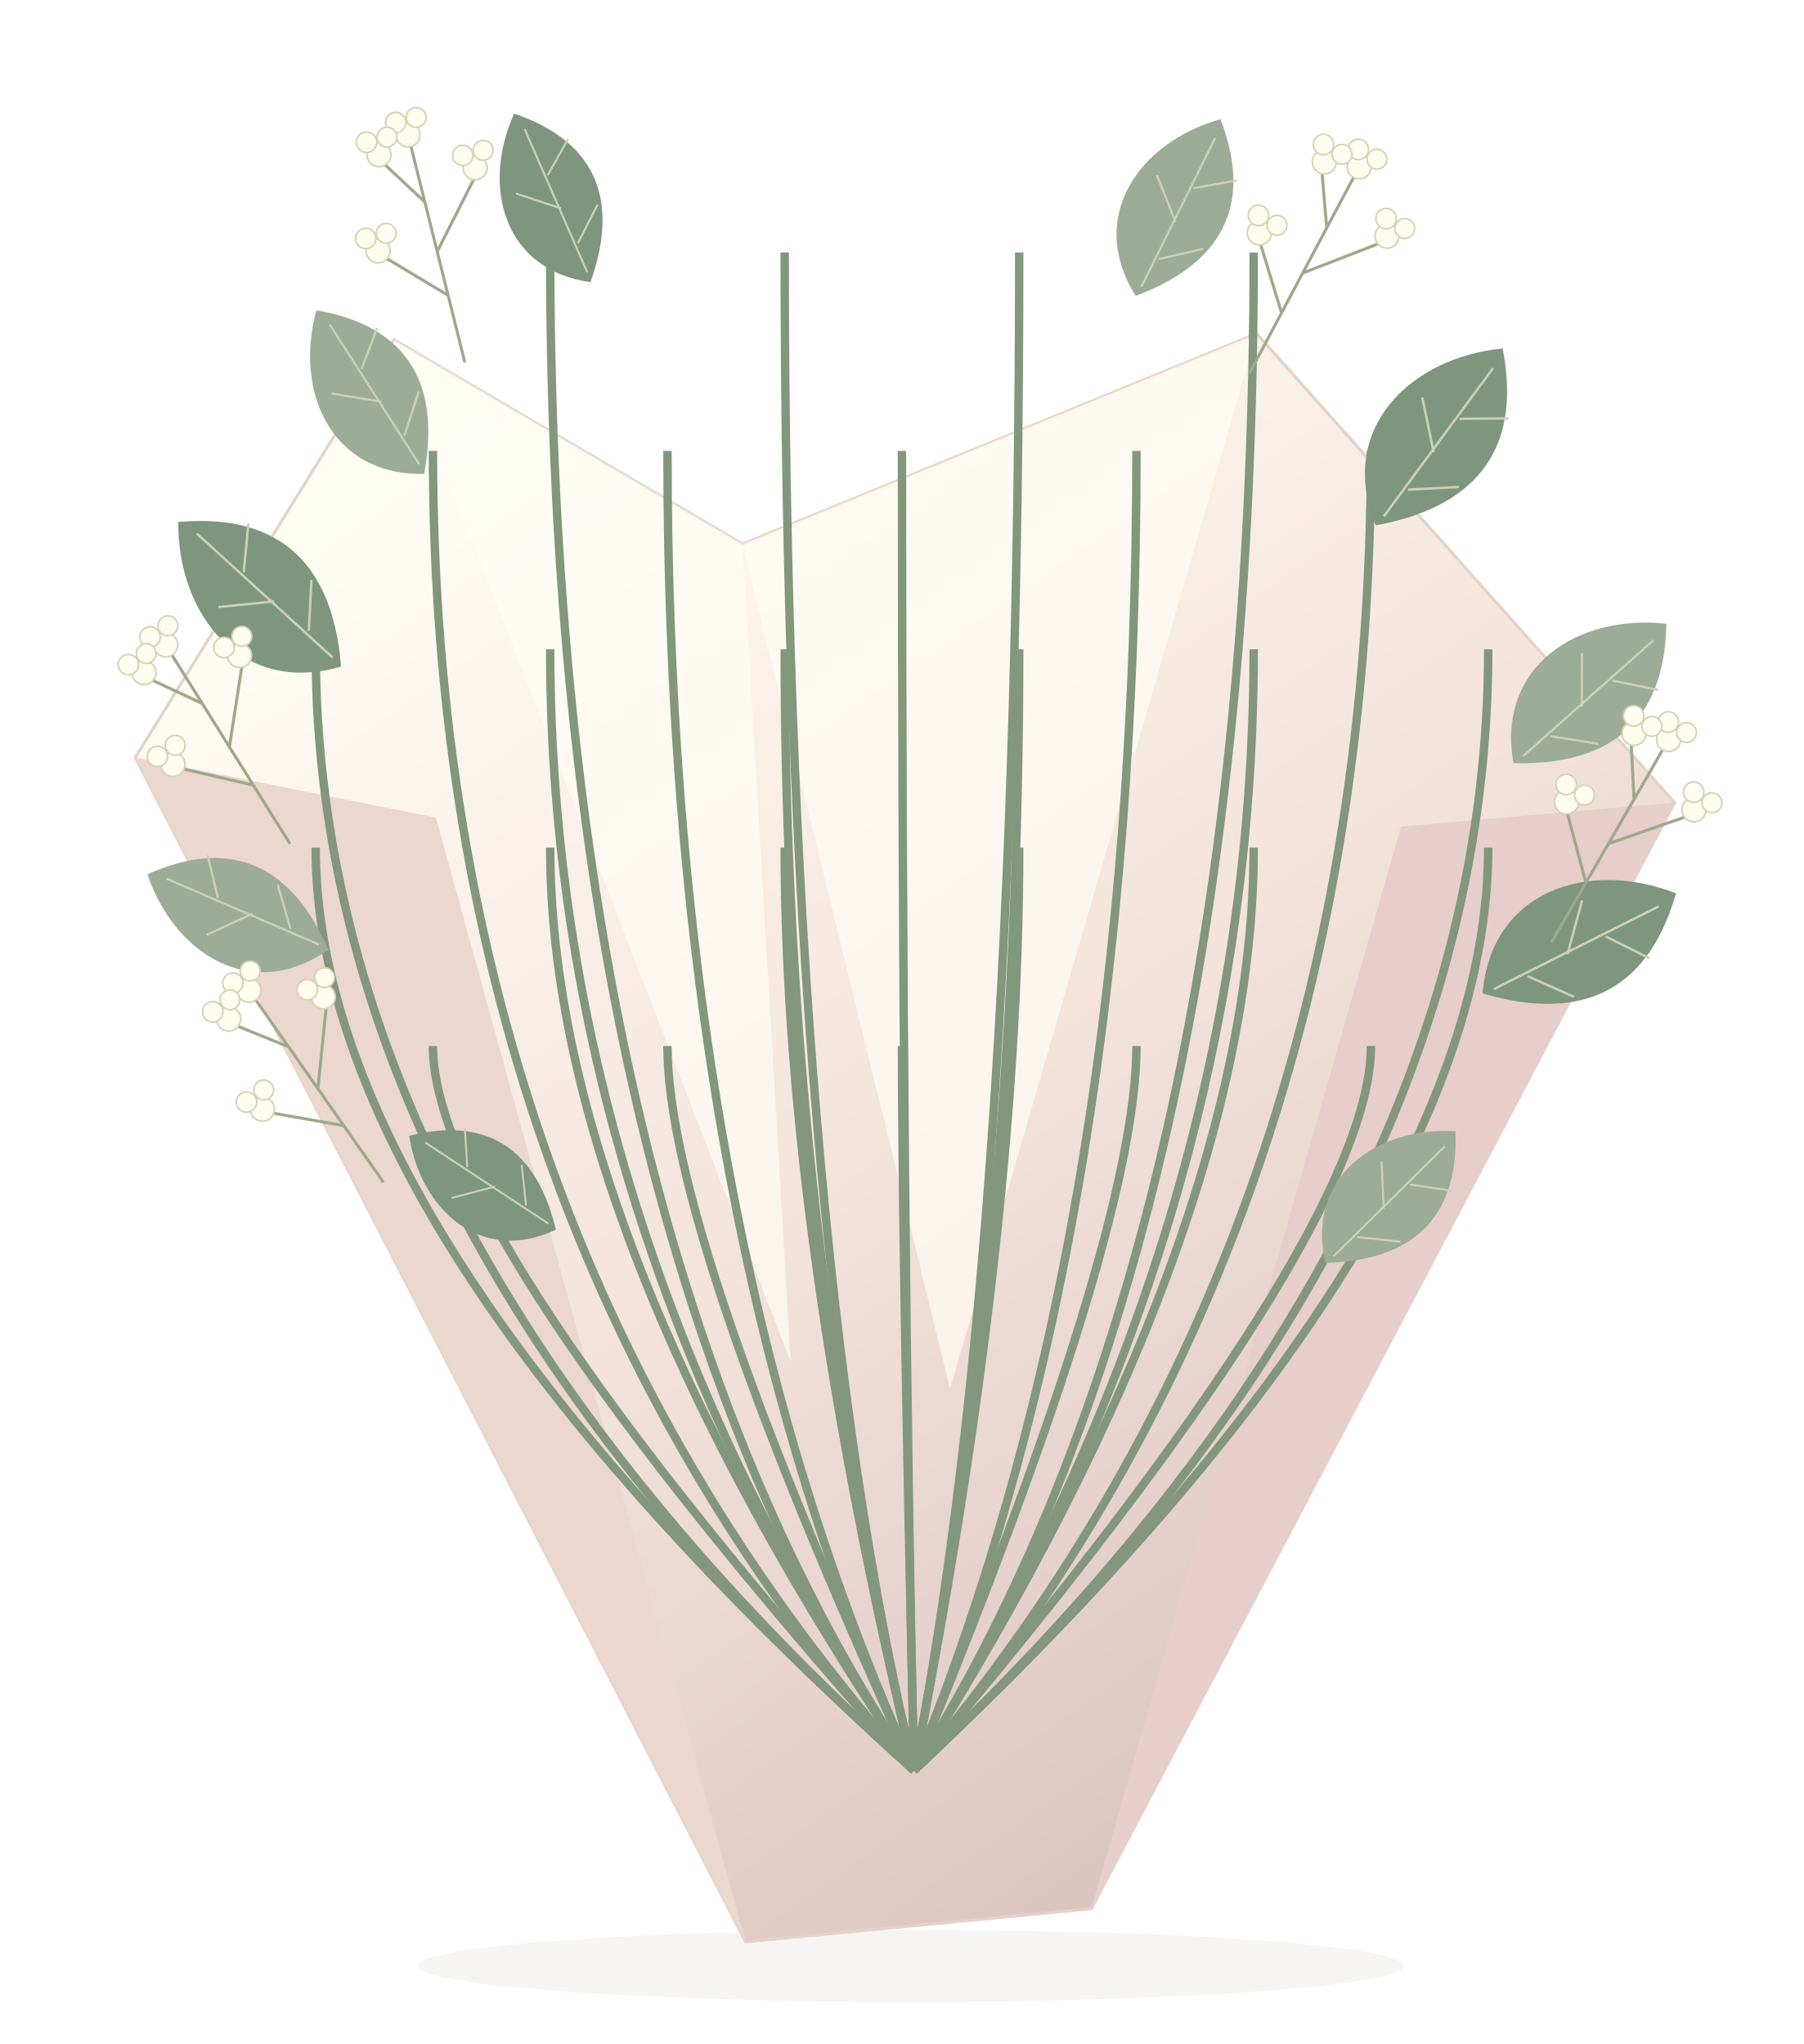
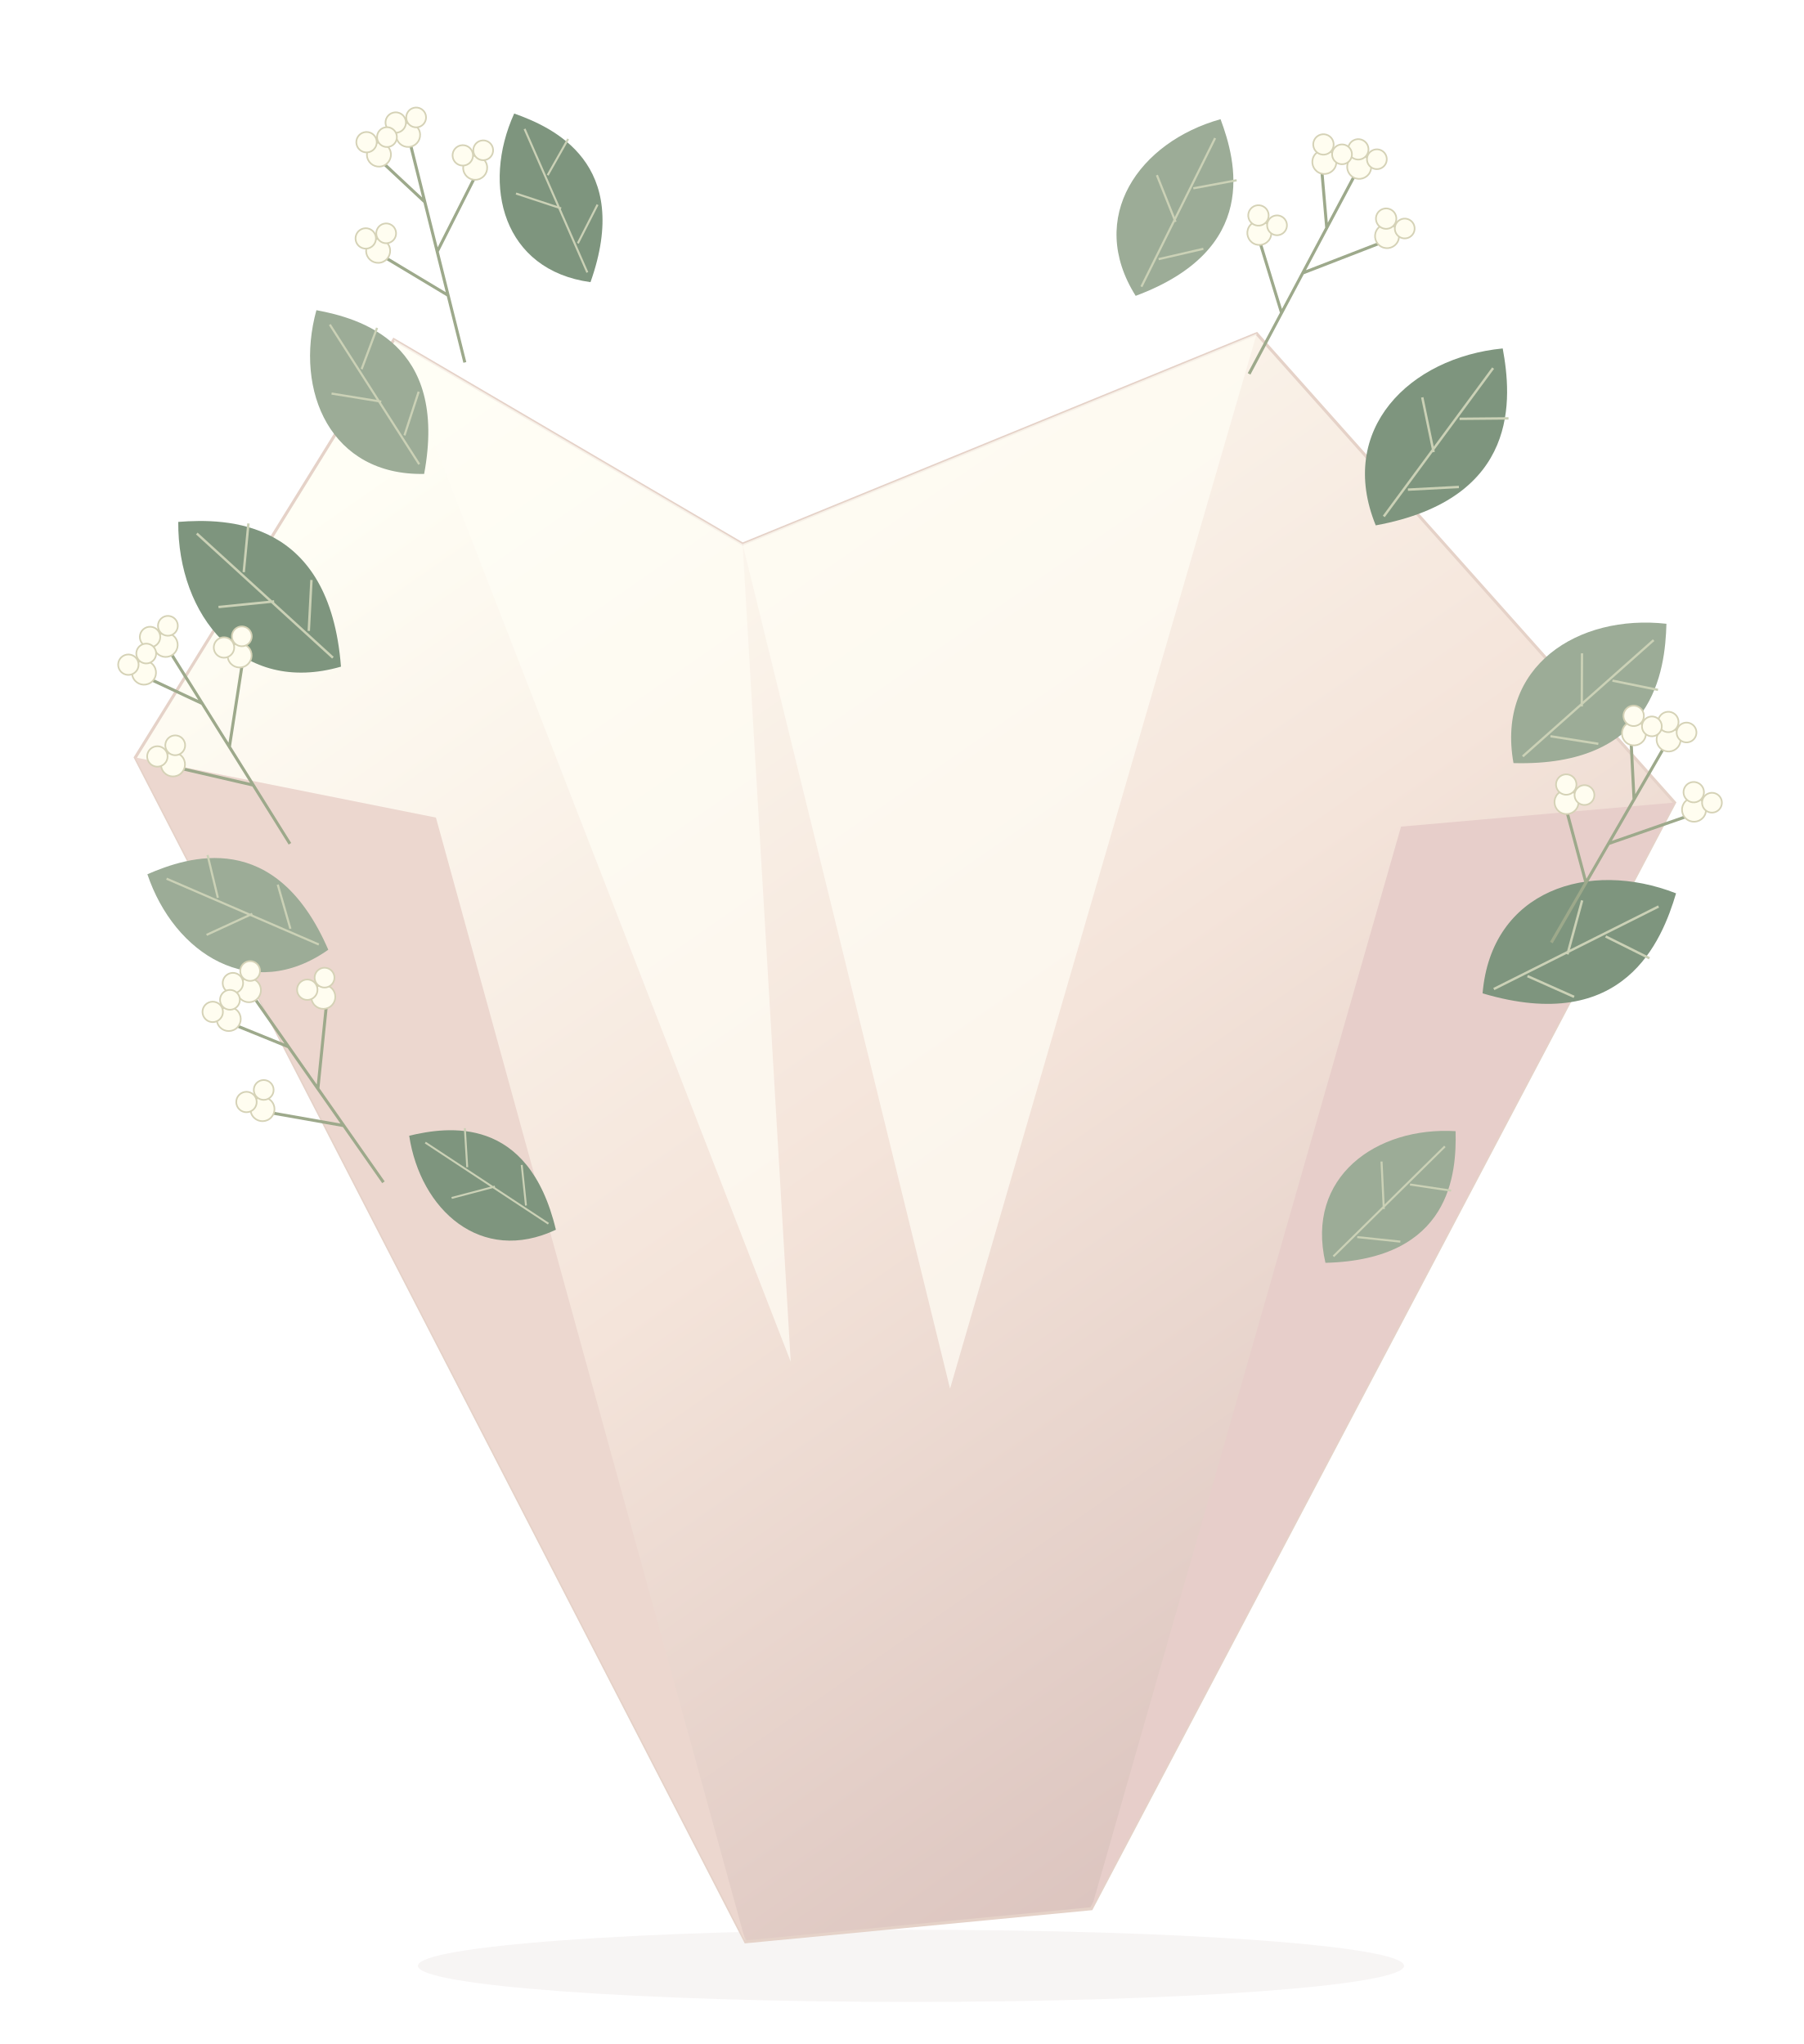
<svg xmlns="http://www.w3.org/2000/svg" viewBox="0 0 600 680" fill="none">
  <defs>
    <linearGradient id="paper" x1="90" y1="180" x2="410" y2="640" gradientUnits="userSpaceOnUse">
      <stop stop-color="#fffef5" />
      <stop offset=".5" stop-color="#f4e4da" />
      <stop offset="1" stop-color="#d9c1bc" />
    </linearGradient>
    <linearGradient id="fold" x1="100" y1="350" x2="350" y2="610" gradientUnits="userSpaceOnUse">
      <stop stop-color="#fffaf0" />
      <stop offset=".55" stop-color="#f3e2d9" />
      <stop offset="1" stop-color="#dbbdb9" />
    </linearGradient>
    <linearGradient id="ribbon" x1="190" y1="490" x2="402" y2="560" gradientUnits="userSpaceOnUse">
      <stop stop-color="#ad6d84" />
      <stop offset=".3" stop-color="#e8b8c3" />
      <stop offset=".54" stop-color="#bb7a92" />
      <stop offset=".8" stop-color="#f0c6cd" />
      <stop offset="1" stop-color="#a76a82" />
    </linearGradient>
  </defs>
  <ellipse cx="303" cy="654" rx="164" ry="12" fill="#9d7b76" opacity=".08" />
  <path d="M45 252L131 113L247 181L418 111L557 267L363 635L248 646Z" fill="url(#paper)" stroke="#e5d2c8" />
  <path d="M45 252L248 646L145 272Z" fill="#ecd7cf" />
  <path d="M557 267L363 635L466 275Z" fill="#e7ceca" />
  <path d="M131 113L263 453L247 181M418 111L316 462L247 181" fill="#fffdf5" opacity=".7" />
-   <g stroke="#82977d" stroke-width="2.8" fill="none">
-     <path d="M183 84Q183 410 304 589" />
-     <path d="M261 84Q261 410 304 589" />
-     <path d="M339 84Q339 410 304 589" />
-     <path d="M417 84Q417 410 304 589" />
-     <path d="M144 150Q144 410 304 589" />
-     <path d="M222 150Q222 410 304 589" />
-     <path d="M300 150Q300 410 304 589" />
-     <path d="M378 150Q378 410 304 589" />
-     <path d="M456 150Q456 410 304 589" />
-     <path d="M105 216Q105 410 304 589" />
-     <path d="M183 216Q183 410 304 589" />
-     <path d="M261 216Q261 410 304 589" />
-     <path d="M339 216Q339 410 304 589" />
-     <path d="M417 216Q417 410 304 589" />
-     <path d="M495 216Q495 410 304 589" />
-     <path d="M105 282Q105 410 304 589" />
-     <path d="M183 282Q183 410 304 589" />
-     <path d="M261 282Q261 410 304 589" />
-     <path d="M339 282Q339 410 304 589" />
-     <path d="M417 282Q417 410 304 589" />
-     <path d="M495 282Q495 410 304 589" />
-     <path d="M144 348Q144 410 304 589" />
-     <path d="M222 348Q222 410 304 589" />
-     <path d="M300 348Q300 410 304 589" />
-     <path d="M378 348Q378 410 304 589" />
-     <path d="M456 348Q456 410 304 589" />
-   </g>
  <g transform="translate(92 198) rotate(-42) scale(1)">
    <path d="M0 32C-31 17-29-17-8-40C5-30 30-7 0 32Z" fill="#7e957e" />
    <path d="M-6-33L0 28M-2 1L-17-10M-3-13L9-24M0 16L12 4" stroke="#cbd1b6" stroke-width=".8" fill="none" />
  </g>
  <g transform="translate(128 132) rotate(-27) scale(0.9)">
    <path d="M0 32C-31 17-29-17-8-40C5-30 30-7 0 32Z" fill="#9cac97" />
    <path d="M-6-33L0 28M-2 1L-17-10M-3-13L9-24M0 16L12 4" stroke="#cbd1b6" stroke-width=".8" fill="none" />
  </g>
  <g transform="translate(188 68) rotate(-18) scale(0.85)">
    <path d="M0 32C-31 17-29-17-8-40C5-30 30-7 0 32Z" fill="#7e957e" />
    <path d="M-6-33L0 28M-2 1L-17-10M-3-13L9-24M0 16L12 4" stroke="#cbd1b6" stroke-width=".8" fill="none" />
  </g>
  <g transform="translate(393 74) rotate(32) scale(0.9)">
    <path d="M0 32C-31 17-29-17-8-40C5-30 30-7 0 32Z" fill="#9cac97" />
    <path d="M-6-33L0 28M-2 1L-17-10M-3-13L9-24M0 16L12 4" stroke="#cbd1b6" stroke-width=".8" fill="none" />
  </g>
  <g transform="translate(479 151) rotate(42) scale(1)">
    <path d="M0 32C-31 17-29-17-8-40C5-30 30-7 0 32Z" fill="#7e957e" />
    <path d="M-6-33L0 28M-2 1L-17-10M-3-13L9-24M0 16L12 4" stroke="#cbd1b6" stroke-width=".8" fill="none" />
  </g>
  <g transform="translate(528 236) rotate(54) scale(0.95)">
    <path d="M0 32C-31 17-29-17-8-40C5-30 30-7 0 32Z" fill="#9cac97" />
    <path d="M-6-33L0 28M-2 1L-17-10M-3-13L9-24M0 16L12 4" stroke="#cbd1b6" stroke-width=".8" fill="none" />
  </g>
  <g transform="translate(523 319) rotate(69) scale(1)">
    <path d="M0 32C-31 17-29-17-8-40C5-30 30-7 0 32Z" fill="#7e957e" />
    <path d="M-6-33L0 28M-2 1L-17-10M-3-13L9-24M0 16L12 4" stroke="#cbd1b6" stroke-width=".8" fill="none" />
  </g>
  <g transform="translate(84 302) rotate(-61) scale(0.9)">
    <path d="M0 32C-31 17-29-17-8-40C5-30 30-7 0 32Z" fill="#9cac97" />
    <path d="M-6-33L0 28M-2 1L-17-10M-3-13L9-24M0 16L12 4" stroke="#cbd1b6" stroke-width=".8" fill="none" />
  </g>
  <g transform="translate(165 393) rotate(-51) scale(0.8)">
    <path d="M0 32C-31 17-29-17-8-40C5-30 30-7 0 32Z" fill="#7e957e" />
    <path d="M-6-33L0 28M-2 1L-17-10M-3-13L9-24M0 16L12 4" stroke="#cbd1b6" stroke-width=".8" fill="none" />
  </g>
  <g transform="translate(462 403) rotate(51) scale(0.85)">
    <path d="M0 32C-31 17-29-17-8-40C5-30 30-7 0 32Z" fill="#9cac97" />
    <path d="M-6-33L0 28M-2 1L-17-10M-3-13L9-24M0 16L12 4" stroke="#cbd1b6" stroke-width=".8" fill="none" />
  </g>
  <g transform="translate(71 240) rotate(-32)">
    <path d="M0 48L0-28M0 25L-19 6M0 10L19-12M0-7L-11-24" stroke="#9da98b" stroke-width="1" />
    <g fill="#fffdf0" stroke="#d5d2b6" stroke-width=".55">
      <circle cx="0" cy="-30" r="4" />
      <circle cx="4" cy="-35" r="3.3" />
      <circle cx="-3" cy="-35" r="3.4" />
      <circle cx="-19" cy="5" r="4" />
      <circle cx="-15" cy="0" r="3.3" />
      <circle cx="-22" cy="0" r="3.4" />
      <circle cx="19" cy="-14" r="4" />
      <circle cx="23" cy="-19" r="3.3" />
      <circle cx="16" cy="-19" r="3.4" />
      <circle cx="-11" cy="-26" r="4" />
      <circle cx="-7" cy="-31" r="3.3" />
      <circle cx="-14" cy="-31" r="3.4" />
    </g>
  </g>
  <g transform="translate(143 74) rotate(-14)">
    <path d="M0 48L0-28M0 25L-19 6M0 10L19-12M0-7L-11-24" stroke="#9da98b" stroke-width="1" />
    <g fill="#fffdf0" stroke="#d5d2b6" stroke-width=".55">
      <circle cx="0" cy="-30" r="4" />
      <circle cx="4" cy="-35" r="3.3" />
      <circle cx="-3" cy="-35" r="3.4" />
      <circle cx="-19" cy="5" r="4" />
      <circle cx="-15" cy="0" r="3.3" />
      <circle cx="-22" cy="0" r="3.4" />
      <circle cx="19" cy="-14" r="4" />
      <circle cx="23" cy="-19" r="3.3" />
      <circle cx="16" cy="-19" r="3.4" />
      <circle cx="-11" cy="-26" r="4" />
      <circle cx="-7" cy="-31" r="3.3" />
      <circle cx="-14" cy="-31" r="3.4" />
    </g>
  </g>
  <g transform="translate(438 82) rotate(28)">
    <path d="M0 48L0-28M0 25L-19 6M0 10L19-12M0-7L-11-24" stroke="#9da98b" stroke-width="1" />
    <g fill="#fffdf0" stroke="#d5d2b6" stroke-width=".55">
      <circle cx="0" cy="-30" r="4" />
      <circle cx="4" cy="-35" r="3.3" />
      <circle cx="-3" cy="-35" r="3.4" />
      <circle cx="-19" cy="5" r="4" />
      <circle cx="-15" cy="0" r="3.3" />
      <circle cx="-22" cy="0" r="3.4" />
      <circle cx="19" cy="-14" r="4" />
      <circle cx="23" cy="-19" r="3.3" />
      <circle cx="16" cy="-19" r="3.4" />
      <circle cx="-11" cy="-26" r="4" />
      <circle cx="-7" cy="-31" r="3.3" />
      <circle cx="-14" cy="-31" r="3.4" />
    </g>
  </g>
  <g transform="translate(540 272) rotate(30)">
    <path d="M0 48L0-28M0 25L-19 6M0 10L19-12M0-7L-11-24" stroke="#9da98b" stroke-width="1" />
    <g fill="#fffdf0" stroke="#d5d2b6" stroke-width=".55">
      <circle cx="0" cy="-30" r="4" />
      <circle cx="4" cy="-35" r="3.3" />
      <circle cx="-3" cy="-35" r="3.4" />
      <circle cx="-19" cy="5" r="4" />
      <circle cx="-15" cy="0" r="3.3" />
      <circle cx="-22" cy="0" r="3.4" />
      <circle cx="19" cy="-14" r="4" />
      <circle cx="23" cy="-19" r="3.3" />
      <circle cx="16" cy="-19" r="3.4" />
      <circle cx="-11" cy="-26" r="4" />
      <circle cx="-7" cy="-31" r="3.3" />
      <circle cx="-14" cy="-31" r="3.4" />
    </g>
  </g>
  <g transform="translate(100 354) rotate(-35)">
    <path d="M0 48L0-28M0 25L-19 6M0 10L19-12M0-7L-11-24" stroke="#9da98b" stroke-width="1" />
    <g fill="#fffdf0" stroke="#d5d2b6" stroke-width=".55">
      <circle cx="0" cy="-30" r="4" />
      <circle cx="4" cy="-35" r="3.3" />
      <circle cx="-3" cy="-35" r="3.4" />
      <circle cx="-19" cy="5" r="4" />
      <circle cx="-15" cy="0" r="3.3" />
      <circle cx="-22" cy="0" r="3.4" />
      <circle cx="19" cy="-14" r="4" />
      <circle cx="23" cy="-19" r="3.3" />
      <circle cx="16" cy="-19" r="3.4" />
      <circle cx="-11" cy="-26" r="4" />
      <circle cx="-7" cy="-31" r="3.3" />
      <circle cx="-14" cy="-31" r="3.4" />
    </g>
  </g>
</svg>
